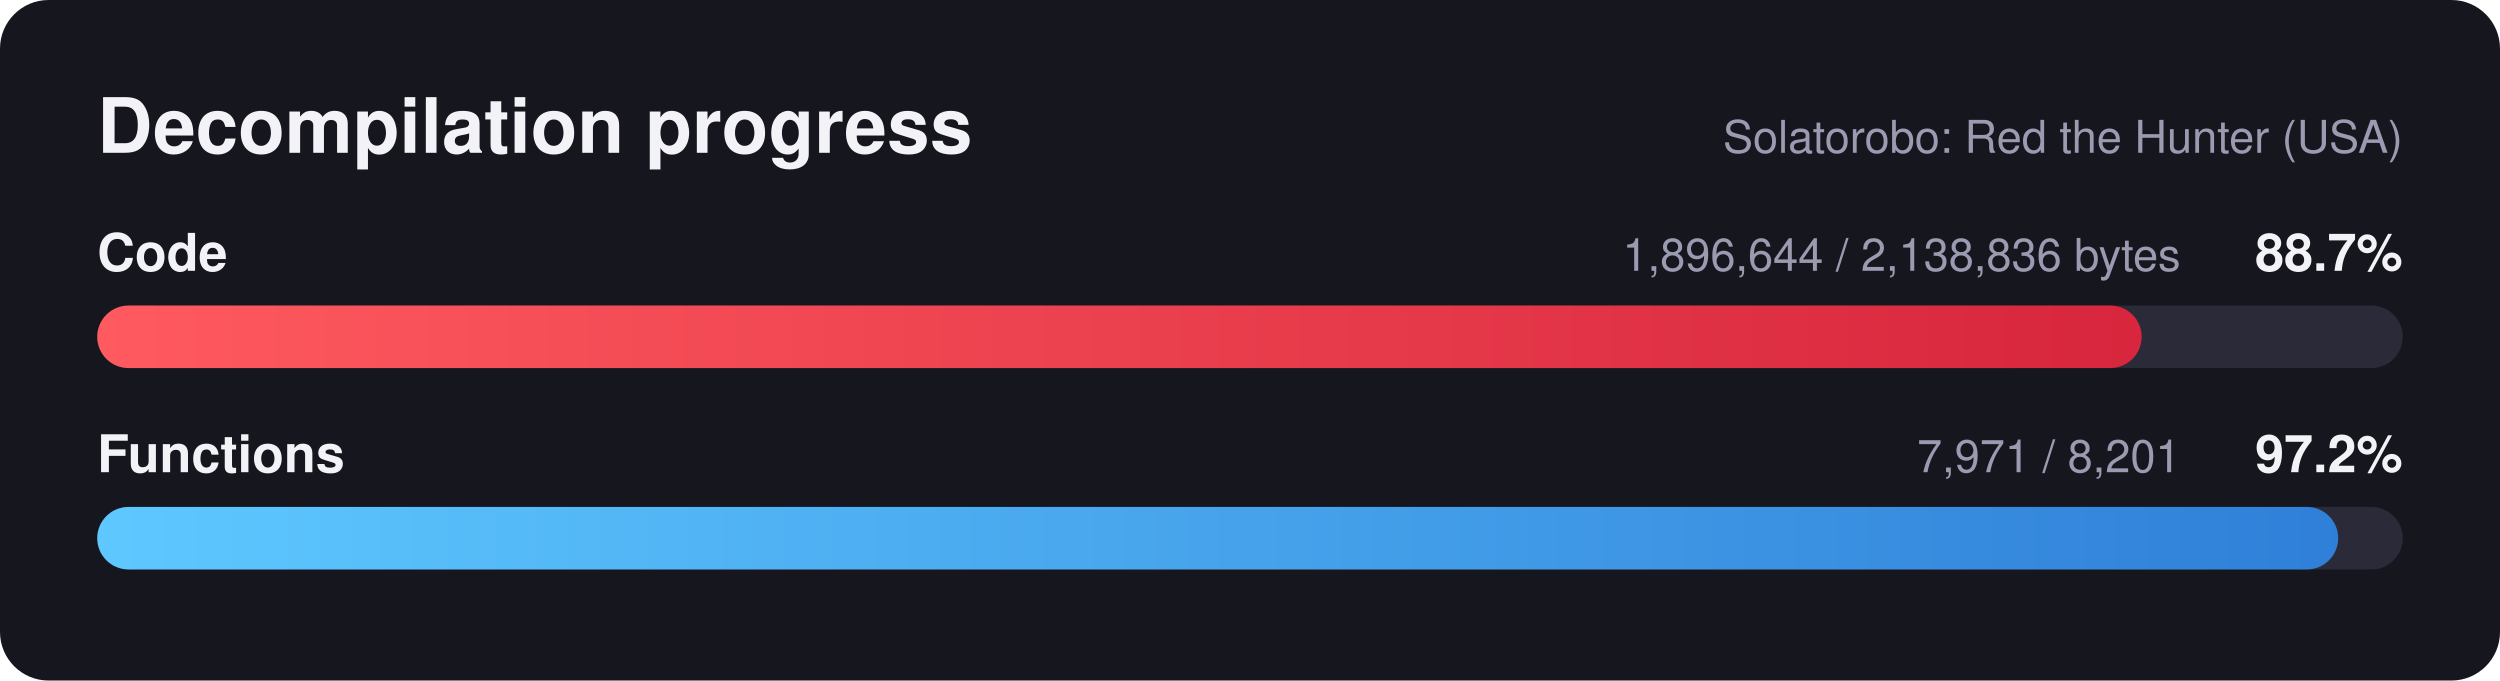
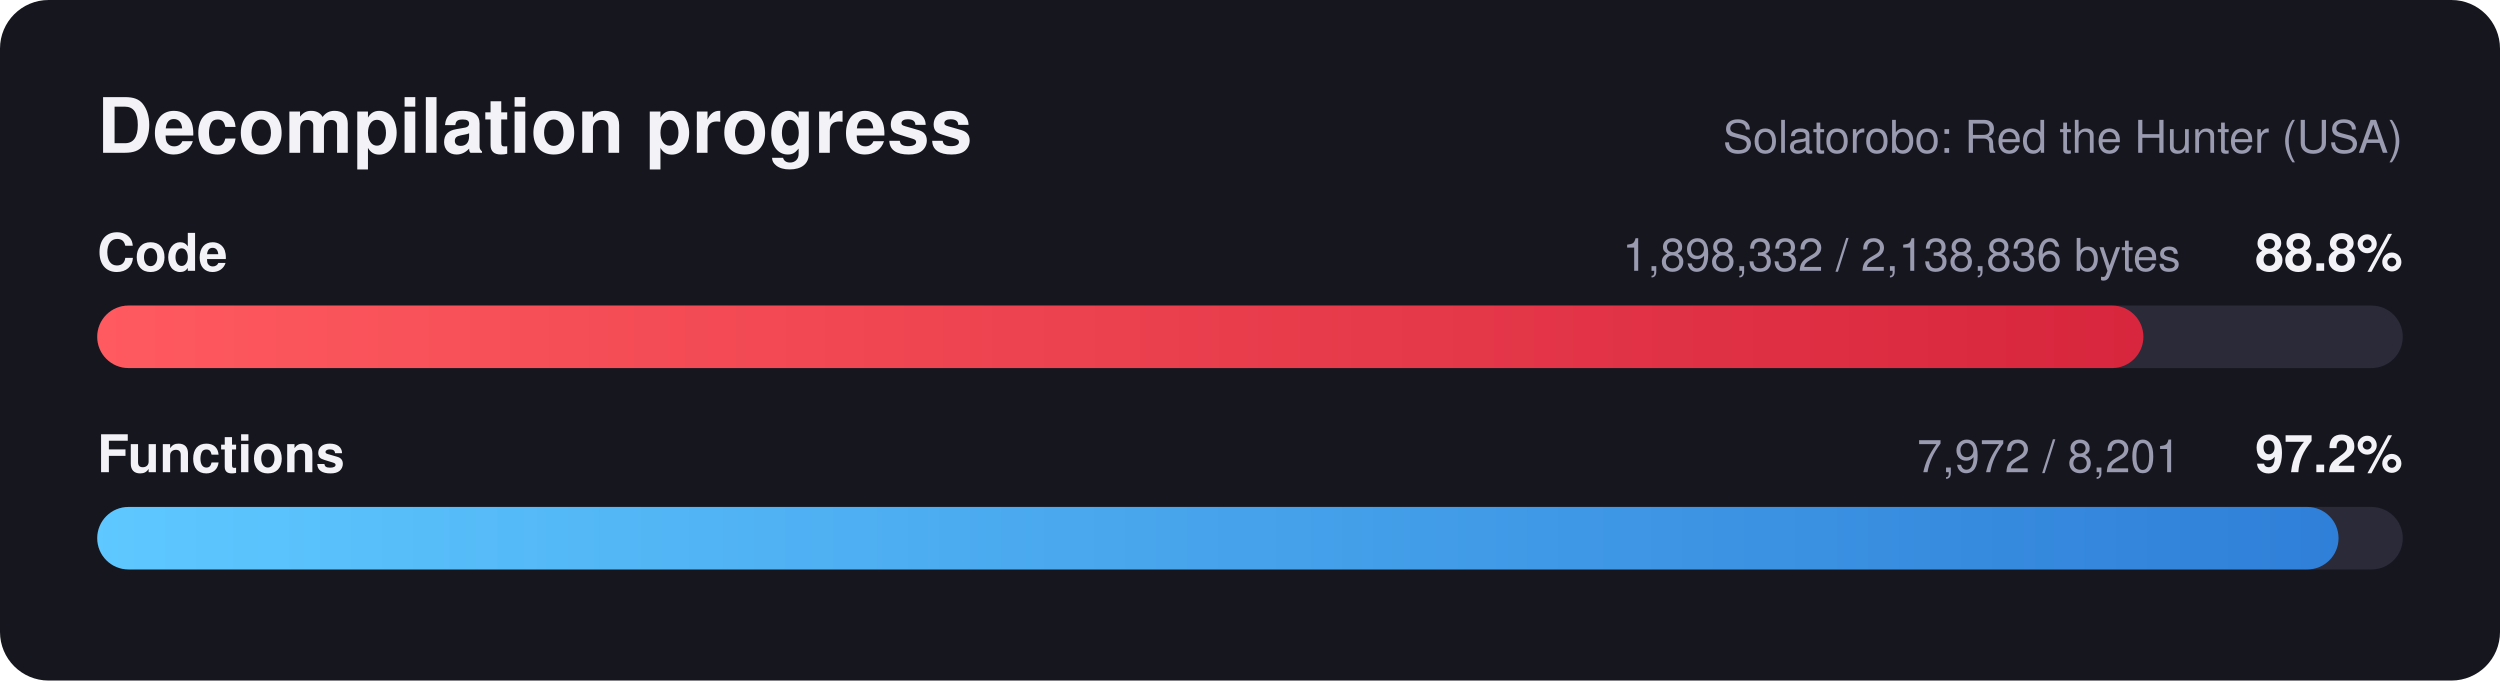
<svg xmlns="http://www.w3.org/2000/svg" width="720" height="196" viewBox="0 0 720 196" font-family="Segoe UI, Helvetica, Arial, sans-serif">
  <defs>
    <linearGradient id="red" x1="0" x2="1" y1="0" y2="0">
      <stop offset="0" stop-color="#ff5a5f" />
      <stop offset="1" stop-color="#d7263d" />
    </linearGradient>
    <linearGradient id="blue" x1="0" x2="1" y1="0" y2="0">
      <stop offset="0" stop-color="#5ec8ff" />
      <stop offset="1" stop-color="#2f7fd8" />
    </linearGradient>
  </defs>
  <rect width="720" height="196" rx="14" fill="#16161f" />
  <text x="28" y="44" fill="#f2f2f7" font-size="22" font-weight="700">Decompilation progress</text>
  <text x="692" y="44" fill="#9a9ab0" font-size="13" text-anchor="end">Solatorobo: Red the Hunter (USA)</text>
  <text x="28" y="78" fill="#f2f2f7" font-size="15" font-weight="600">Code</text>
-   <text x="692" y="78" fill="#f2f2f7" font-size="15" font-weight="700" text-anchor="end">88.7%</text>
-   <text x="628" y="78" fill="#9a9ab0" font-size="13" text-anchor="end">1,896,644 / 2,138,836 bytes</text>
+   <text x="692" y="78" fill="#f2f2f7" font-size="15" font-weight="700" text-anchor="end">88.8%</text>
+   <text x="628" y="78" fill="#9a9ab0" font-size="13" text-anchor="end">1,898,332 / 2,138,836 bytes</text>
  <rect x="28" y="88" width="664" height="18" rx="9.0" fill="#2a2a38" />
-   <rect x="28" y="88" width="588.8" height="18" rx="9.0" fill="url(#red)" />
+   <rect x="28" y="88" width="589.3" height="18" rx="9.0" fill="url(#red)" />
  <text x="28" y="136" fill="#f2f2f7" font-size="15" font-weight="600">Functions</text>
  <text x="692" y="136" fill="#f2f2f7" font-size="15" font-weight="700" text-anchor="end">97.2%</text>
-   <text x="628" y="136" fill="#9a9ab0" font-size="13" text-anchor="end">7,971 / 8,201</text>
+   <text x="628" y="136" fill="#9a9ab0" font-size="13" text-anchor="end">7,972 / 8,201</text>
  <rect x="28" y="146" width="664" height="18" rx="9.0" fill="#2a2a38" />
-   <rect x="28" y="146" width="645.4" height="18" rx="9.0" fill="url(#blue)" />
+   <rect x="28" y="146" width="645.5" height="18" rx="9.0" fill="url(#blue)" />
</svg>
